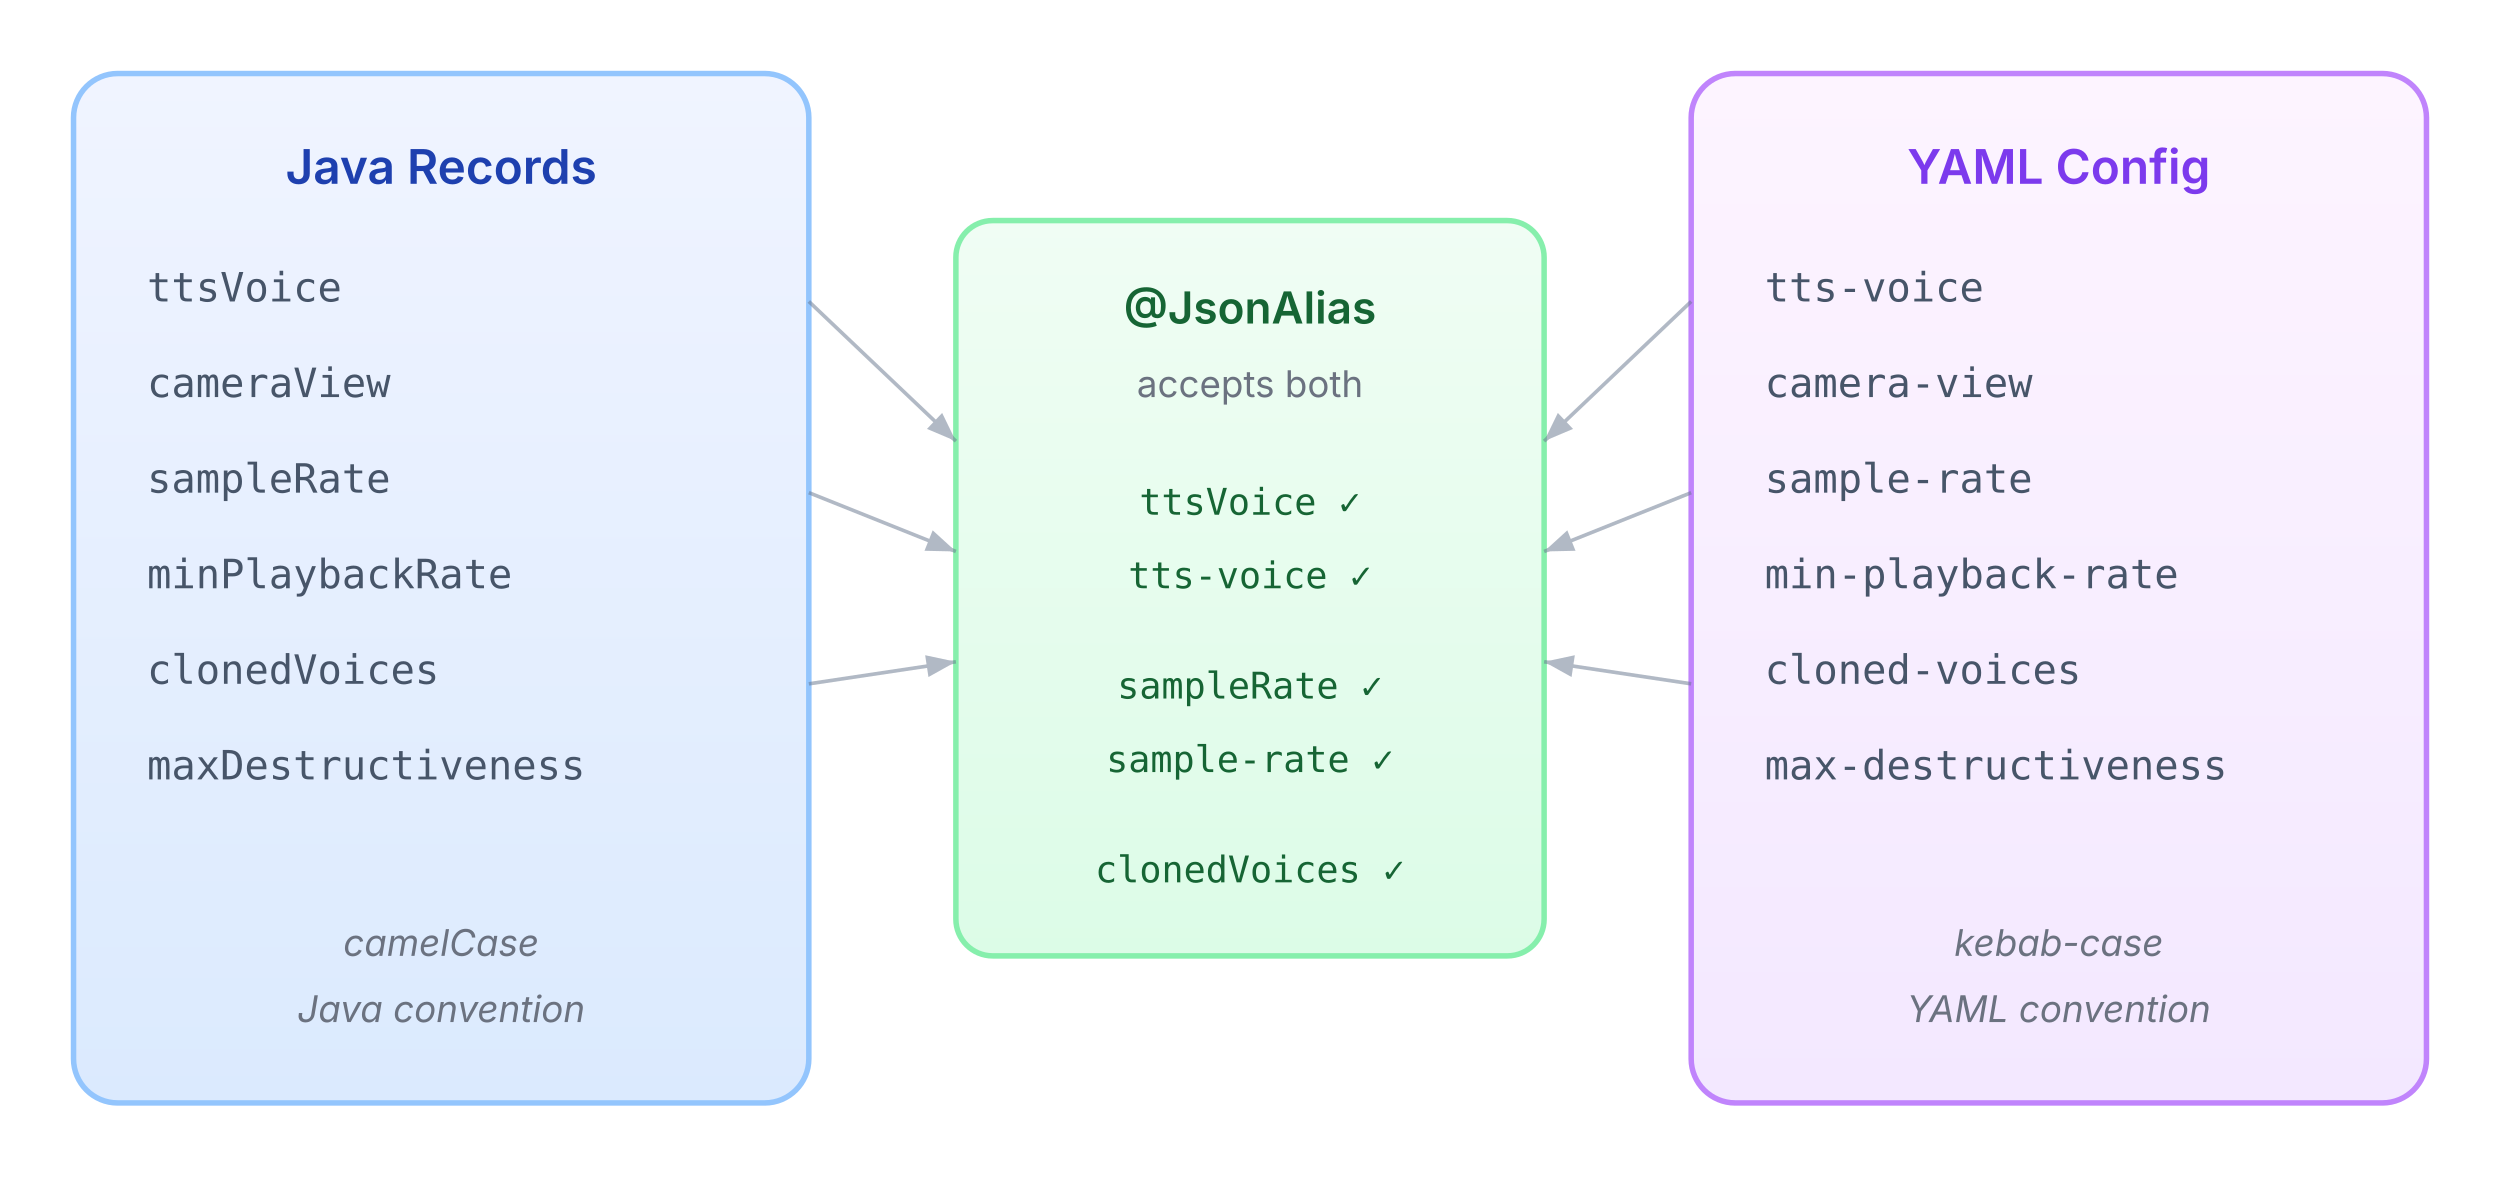
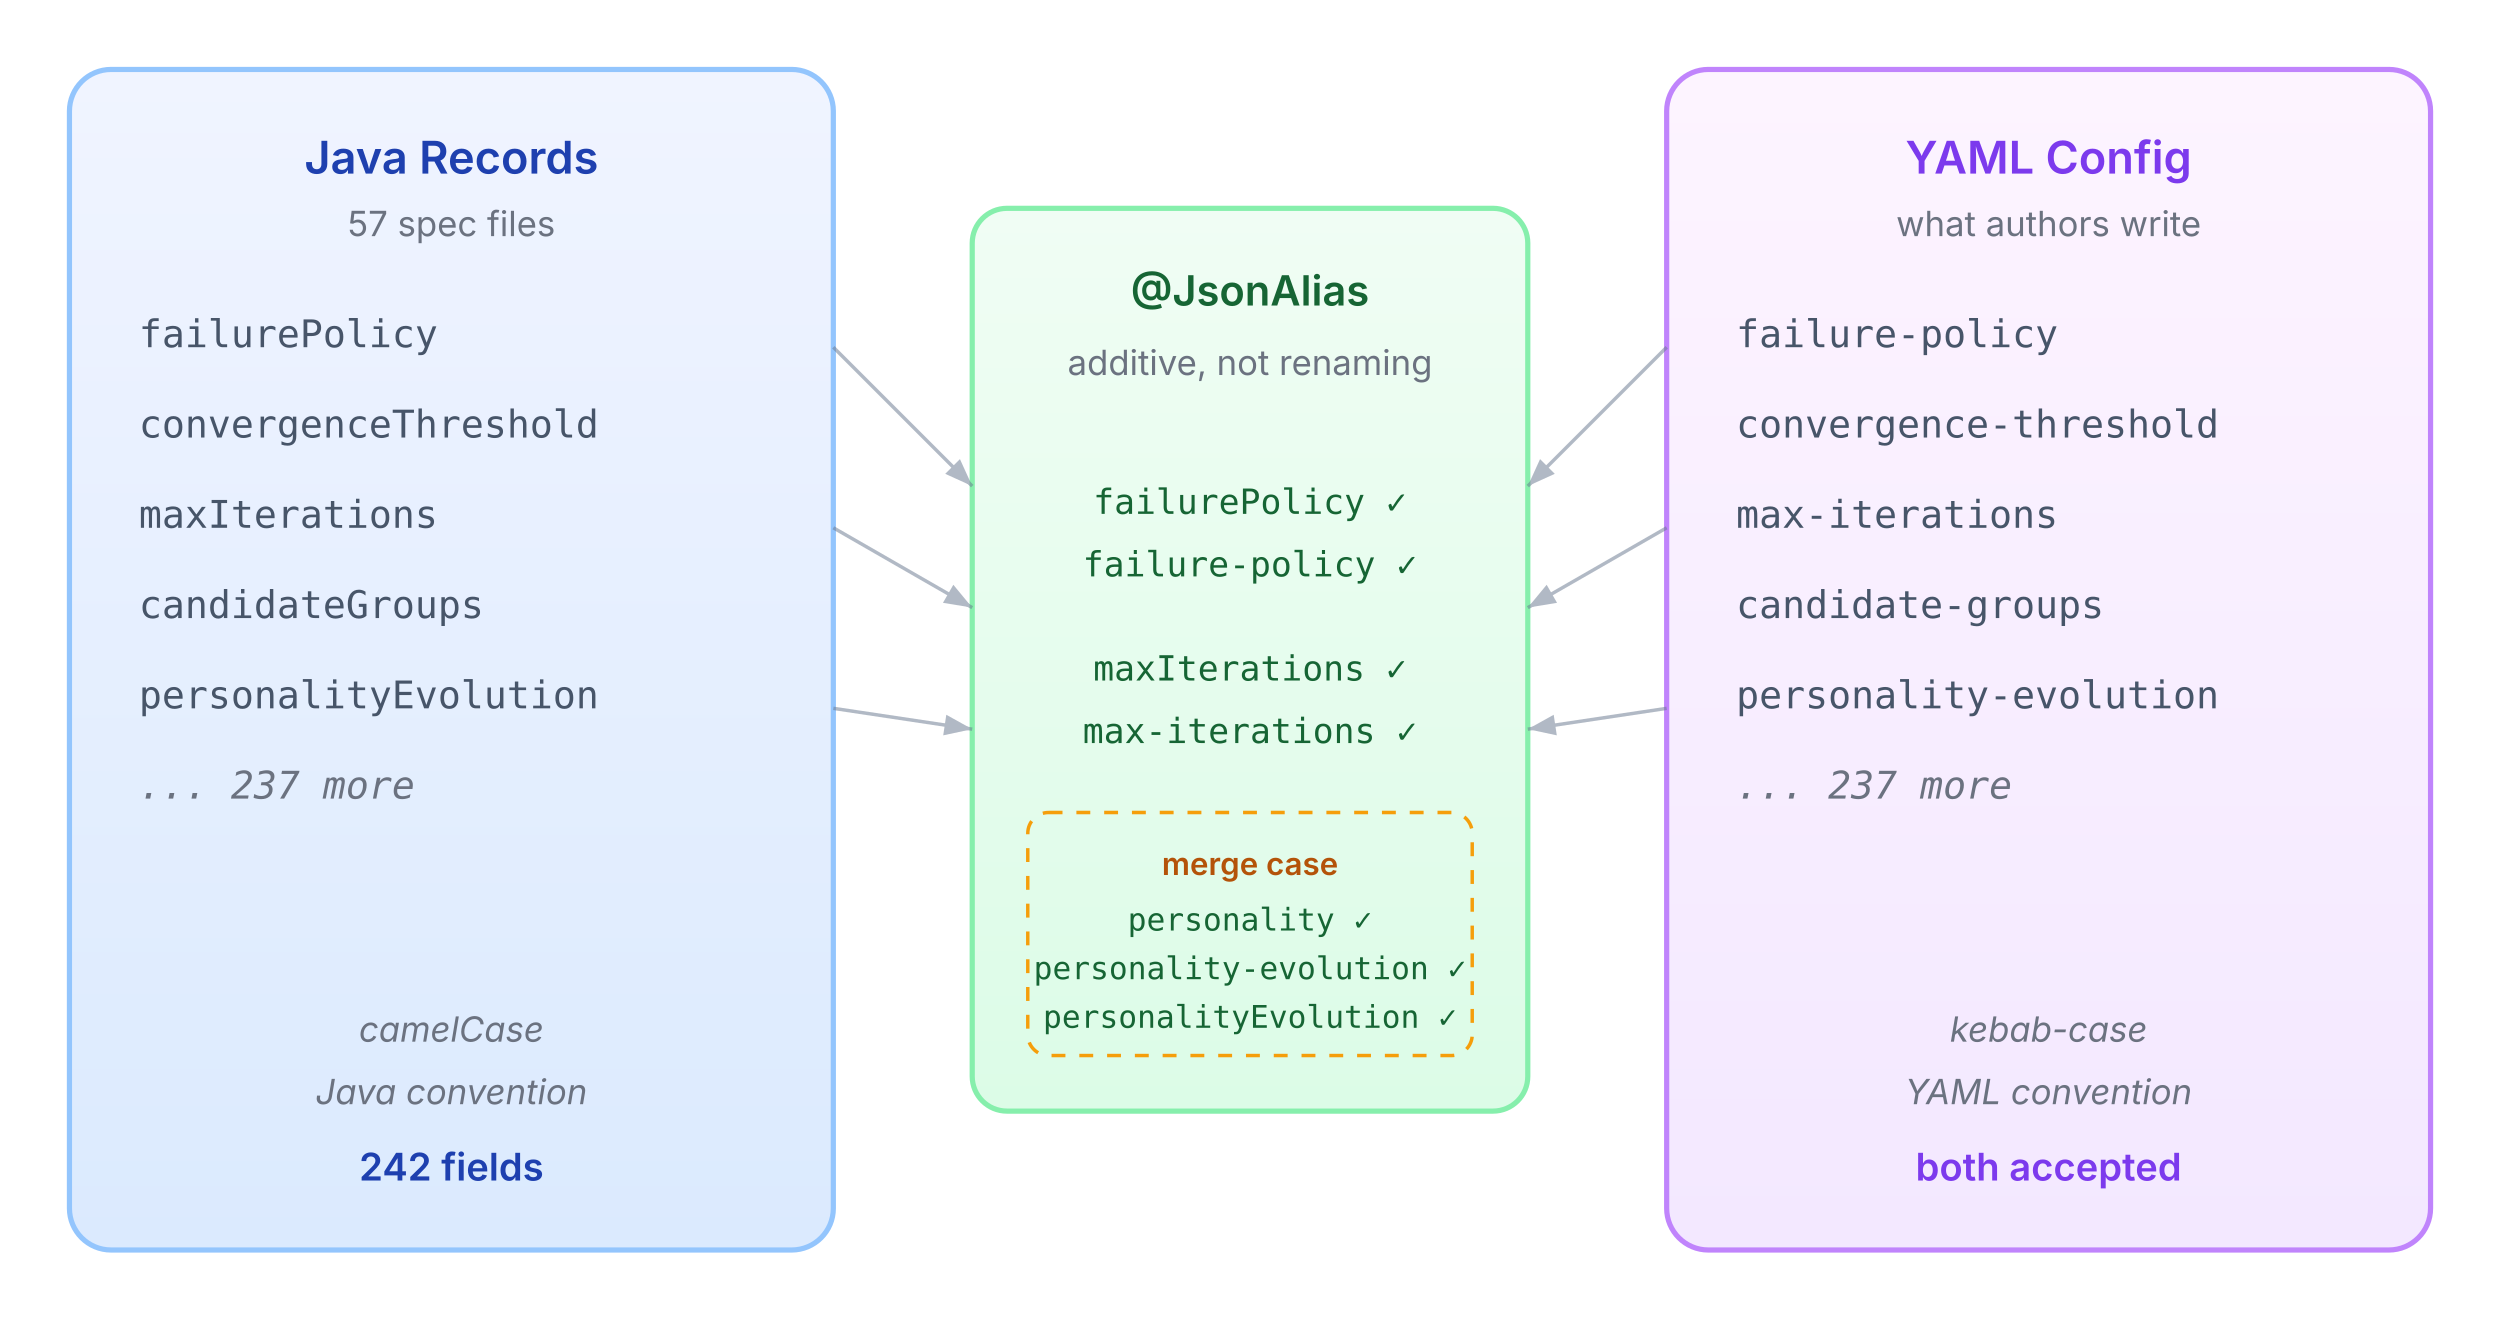
- <svg xmlns="http://www.w3.org/2000/svg" viewBox="0 0 680 320" font-family="system-ui, -apple-system, sans-serif">
+ <svg xmlns="http://www.w3.org/2000/svg" viewBox="0 0 720 380" font-family="system-ui, -apple-system, sans-serif">
  <defs>
    <marker id="arrow" markerWidth="8" markerHeight="6" refX="8" refY="3" orient="auto">
      <path d="M0,0 L8,3 L0,6" fill="#64748b" />
    </marker>
    <linearGradient id="javaGrad" x1="0" y1="0" x2="0" y2="1">
      <stop offset="0%" stop-color="#f0f4ff" />
      <stop offset="100%" stop-color="#dbeafe" />
    </linearGradient>
    <linearGradient id="yamlGrad" x1="0" y1="0" x2="0" y2="1">
      <stop offset="0%" stop-color="#fdf4ff" />
      <stop offset="100%" stop-color="#f3e8ff" />
    </linearGradient>
    <linearGradient id="bridgeGrad" x1="0" y1="0" x2="0" y2="1">
      <stop offset="0%" stop-color="#f0fdf4" />
      <stop offset="100%" stop-color="#dcfce7" />
    </linearGradient>
  </defs>
-   <rect x="20" y="20" width="200" height="280" rx="12" fill="url(#javaGrad)" stroke="#93c5fd" stroke-width="1.5" />
-   <text x="120" y="50" text-anchor="middle" font-size="13" font-weight="600" fill="#1e40af">Java Records</text>
-   <text x="40" y="82" font-size="11" fill="#475569" font-family="monospace">ttsVoice</text>
-   <text x="40" y="108" font-size="11" fill="#475569" font-family="monospace">cameraView</text>
-   <text x="40" y="134" font-size="11" fill="#475569" font-family="monospace">sampleRate</text>
-   <text x="40" y="160" font-size="11" fill="#475569" font-family="monospace">minPlaybackRate</text>
-   <text x="40" y="186" font-size="11" fill="#475569" font-family="monospace">clonedVoices</text>
-   <text x="40" y="212" font-size="11" fill="#475569" font-family="monospace">maxDestructiveness</text>
-   <text x="120" y="260" text-anchor="middle" font-size="10" fill="#6b7280" font-style="italic">camelCase</text>
-   <text x="120" y="278" text-anchor="middle" font-size="10" fill="#6b7280" font-style="italic">Java convention</text>
-   <rect x="460" y="20" width="200" height="280" rx="12" fill="url(#yamlGrad)" stroke="#c084fc" stroke-width="1.5" />
-   <text x="560" y="50" text-anchor="middle" font-size="13" font-weight="600" fill="#7c3aed">YAML Config</text>
-   <text x="480" y="82" font-size="11" fill="#475569" font-family="monospace">tts-voice</text>
-   <text x="480" y="108" font-size="11" fill="#475569" font-family="monospace">camera-view</text>
-   <text x="480" y="134" font-size="11" fill="#475569" font-family="monospace">sample-rate</text>
-   <text x="480" y="160" font-size="11" fill="#475569" font-family="monospace">min-playback-rate</text>
-   <text x="480" y="186" font-size="11" fill="#475569" font-family="monospace">cloned-voices</text>
-   <text x="480" y="212" font-size="11" fill="#475569" font-family="monospace">max-destructiveness</text>
-   <text x="560" y="260" text-anchor="middle" font-size="10" fill="#6b7280" font-style="italic">kebab-case</text>
-   <text x="560" y="278" text-anchor="middle" font-size="10" fill="#6b7280" font-style="italic">YAML convention</text>
-   <rect x="260" y="60" width="160" height="200" rx="10" fill="url(#bridgeGrad)" stroke="#86efac" stroke-width="1.5" />
-   <text x="340" y="88" text-anchor="middle" font-size="12" font-weight="600" fill="#166534">@JsonAlias</text>
-   <text x="340" y="108" text-anchor="middle" font-size="10" fill="#6b7280">accepts both</text>
-   <line x1="220" y1="82" x2="260" y2="120" stroke="#64748b" stroke-width="1" marker-end="url(#arrow)" opacity="0.5" />
-   <line x1="220" y1="134" x2="260" y2="150" stroke="#64748b" stroke-width="1" marker-end="url(#arrow)" opacity="0.5" />
-   <line x1="220" y1="186" x2="260" y2="180" stroke="#64748b" stroke-width="1" marker-end="url(#arrow)" opacity="0.5" />
-   <line x1="460" y1="82" x2="420" y2="120" stroke="#64748b" stroke-width="1" marker-end="url(#arrow)" opacity="0.5" />
-   <line x1="460" y1="134" x2="420" y2="150" stroke="#64748b" stroke-width="1" marker-end="url(#arrow)" opacity="0.5" />
-   <line x1="460" y1="186" x2="420" y2="180" stroke="#64748b" stroke-width="1" marker-end="url(#arrow)" opacity="0.5" />
-   <text x="340" y="140" text-anchor="middle" font-size="10" fill="#166534" font-family="monospace">ttsVoice ✓</text>
-   <text x="340" y="160" text-anchor="middle" font-size="10" fill="#166534" font-family="monospace">tts-voice ✓</text>
-   <text x="340" y="190" text-anchor="middle" font-size="10" fill="#166534" font-family="monospace">sampleRate ✓</text>
-   <text x="340" y="210" text-anchor="middle" font-size="10" fill="#166534" font-family="monospace">sample-rate ✓</text>
-   <text x="340" y="240" text-anchor="middle" font-size="10" fill="#166534" font-family="monospace">clonedVoices ✓</text>
+   <rect x="20" y="20" width="220" height="340" rx="12" fill="url(#javaGrad)" stroke="#93c5fd" stroke-width="1.5" />
+   <text x="130" y="50" text-anchor="middle" font-size="13" font-weight="600" fill="#1e40af">Java Records</text>
+   <text x="130" y="68" text-anchor="middle" font-size="10" fill="#6b7280">57 spec files</text>
+   <text x="40" y="100" font-size="11" fill="#475569" font-family="monospace">failurePolicy</text>
+   <text x="40" y="126" font-size="11" fill="#475569" font-family="monospace">convergenceThreshold</text>
+   <text x="40" y="152" font-size="11" fill="#475569" font-family="monospace">maxIterations</text>
+   <text x="40" y="178" font-size="11" fill="#475569" font-family="monospace">candidateGroups</text>
+   <text x="40" y="204" font-size="11" fill="#475569" font-family="monospace">personalityEvolution</text>
+   <text x="40" y="230" font-size="11" fill="#6b7280" font-family="monospace" font-style="italic">... 237 more</text>
+   <text x="130" y="300" text-anchor="middle" font-size="10" fill="#6b7280" font-style="italic">camelCase</text>
+   <text x="130" y="318" text-anchor="middle" font-size="10" fill="#6b7280" font-style="italic">Java convention</text>
+   <text x="130" y="340" text-anchor="middle" font-size="11" font-weight="600" fill="#1e40af">242 fields</text>
+   <rect x="480" y="20" width="220" height="340" rx="12" fill="url(#yamlGrad)" stroke="#c084fc" stroke-width="1.5" />
+   <text x="590" y="50" text-anchor="middle" font-size="13" font-weight="600" fill="#7c3aed">YAML Config</text>
+   <text x="590" y="68" text-anchor="middle" font-size="10" fill="#6b7280">what authors write</text>
+   <text x="500" y="100" font-size="11" fill="#475569" font-family="monospace">failure-policy</text>
+   <text x="500" y="126" font-size="11" fill="#475569" font-family="monospace">convergence-threshold</text>
+   <text x="500" y="152" font-size="11" fill="#475569" font-family="monospace">max-iterations</text>
+   <text x="500" y="178" font-size="11" fill="#475569" font-family="monospace">candidate-groups</text>
+   <text x="500" y="204" font-size="11" fill="#475569" font-family="monospace">personality-evolution</text>
+   <text x="500" y="230" font-size="11" fill="#6b7280" font-family="monospace" font-style="italic">... 237 more</text>
+   <text x="590" y="300" text-anchor="middle" font-size="10" fill="#6b7280" font-style="italic">kebab-case</text>
+   <text x="590" y="318" text-anchor="middle" font-size="10" fill="#6b7280" font-style="italic">YAML convention</text>
+   <text x="590" y="340" text-anchor="middle" font-size="11" font-weight="600" fill="#7c3aed">both accepted</text>
+   <rect x="280" y="60" width="160" height="260" rx="10" fill="url(#bridgeGrad)" stroke="#86efac" stroke-width="1.5" />
+   <text x="360" y="88" text-anchor="middle" font-size="12" font-weight="600" fill="#166534">@JsonAlias</text>
+   <text x="360" y="108" text-anchor="middle" font-size="10" fill="#6b7280">additive, not renaming</text>
+   <line x1="240" y1="100" x2="280" y2="140" stroke="#64748b" stroke-width="1" marker-end="url(#arrow)" opacity="0.5" />
+   <line x1="240" y1="152" x2="280" y2="175" stroke="#64748b" stroke-width="1" marker-end="url(#arrow)" opacity="0.5" />
+   <line x1="240" y1="204" x2="280" y2="210" stroke="#64748b" stroke-width="1" marker-end="url(#arrow)" opacity="0.5" />
+   <line x1="480" y1="100" x2="440" y2="140" stroke="#64748b" stroke-width="1" marker-end="url(#arrow)" opacity="0.5" />
+   <line x1="480" y1="152" x2="440" y2="175" stroke="#64748b" stroke-width="1" marker-end="url(#arrow)" opacity="0.5" />
+   <line x1="480" y1="204" x2="440" y2="210" stroke="#64748b" stroke-width="1" marker-end="url(#arrow)" opacity="0.5" />
+   <text x="360" y="148" text-anchor="middle" font-size="10" fill="#166534" font-family="monospace">failurePolicy ✓</text>
+   <text x="360" y="166" text-anchor="middle" font-size="10" fill="#166534" font-family="monospace">failure-policy ✓</text>
+   <text x="360" y="196" text-anchor="middle" font-size="10" fill="#166534" font-family="monospace">maxIterations ✓</text>
+   <text x="360" y="214" text-anchor="middle" font-size="10" fill="#166534" font-family="monospace">max-iterations ✓</text>
+   <rect x="296" y="234" width="128" height="70" rx="6" fill="none" stroke="#f59e0b" stroke-width="1" stroke-dasharray="4" />
+   <text x="360" y="252" text-anchor="middle" font-size="9" font-weight="600" fill="#b45309">merge case</text>
+   <text x="360" y="268" text-anchor="middle" font-size="9" fill="#166534" font-family="monospace">personality ✓</text>
+   <text x="360" y="282" text-anchor="middle" font-size="9" fill="#166534" font-family="monospace">personality-evolution ✓</text>
+   <text x="360" y="296" text-anchor="middle" font-size="9" fill="#166534" font-family="monospace">personalityEvolution ✓</text>
</svg>
